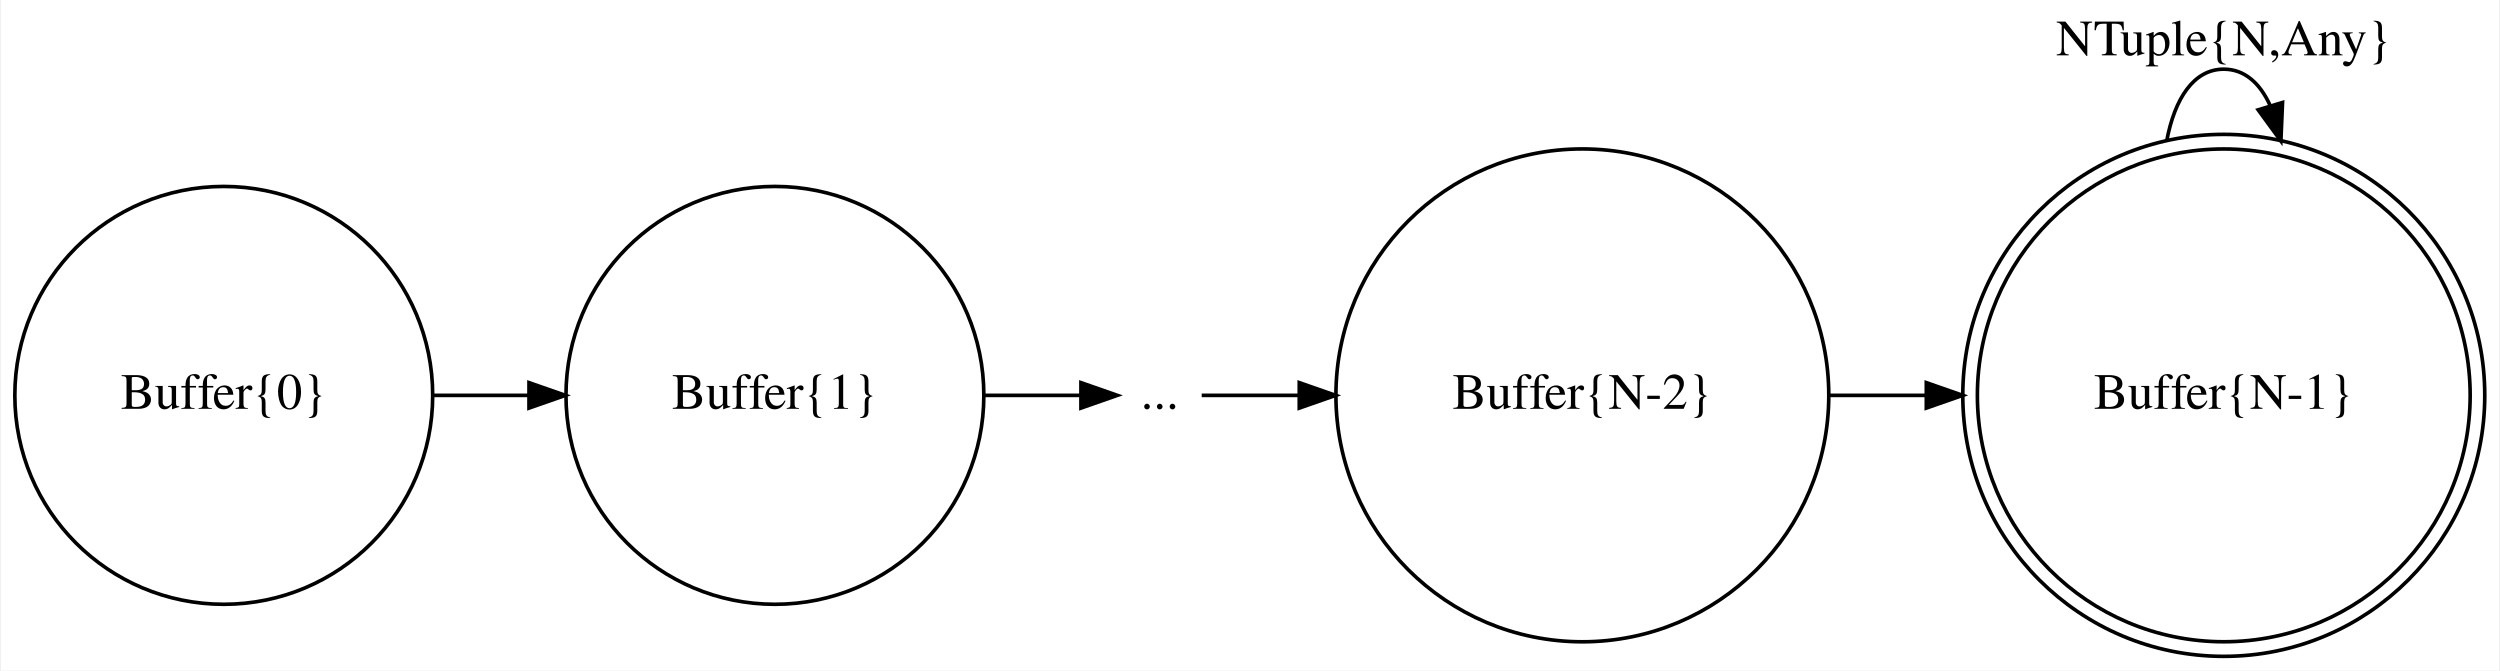
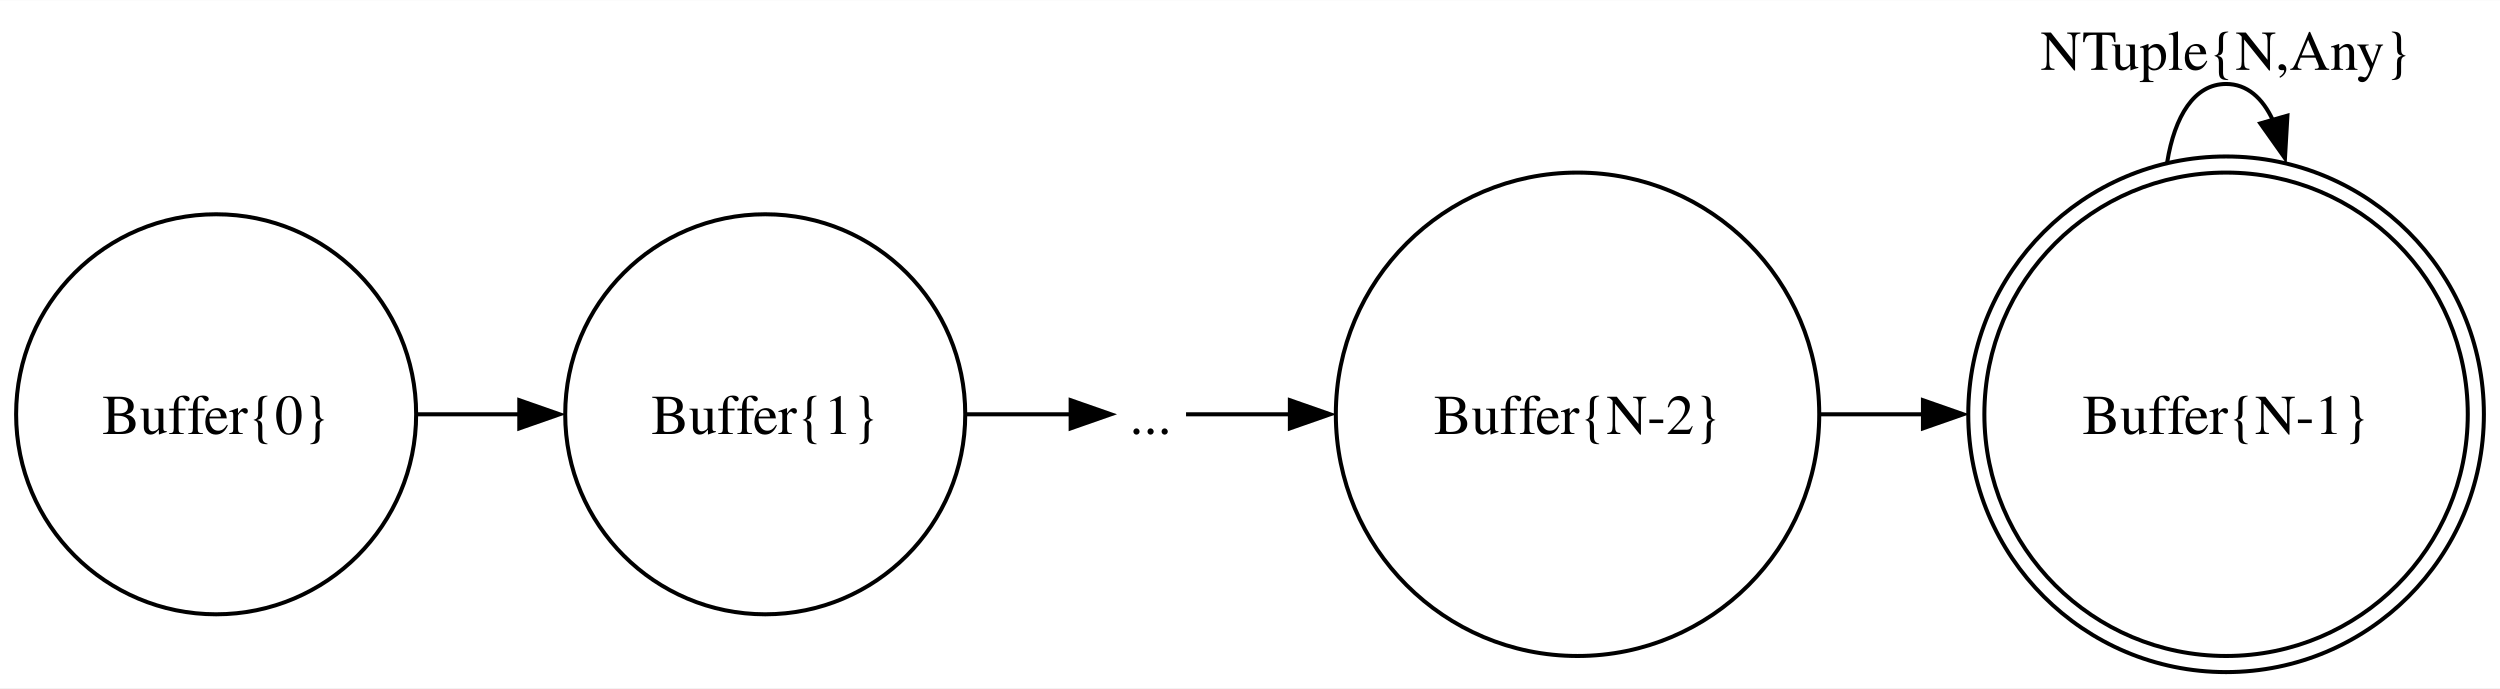
- <svg xmlns="http://www.w3.org/2000/svg" width="686pt" height="184pt" viewBox="0.00 0.00 686.16 184.19">
-   <g id="graph0" class="graph" transform="scale(1 1) rotate(0) translate(4 180.19)">
-     <polygon fill="white" stroke="transparent" points="-4,4 -4,-180.19 682.16,-180.19 682.16,4 -4,4" />
+ <svg xmlns="http://www.w3.org/2000/svg" width="621pt" height="171pt" viewBox="0.00 0.00 620.70 170.82">
+   <g id="graph0" class="graph" transform="scale(1 1) rotate(0) translate(4 166.82)">
+     <polygon fill="white" stroke="none" points="-4,4 -4,-166.82 616.7,-166.82 616.7,4 -4,4" />
    <g id="node1" class="node">
-       <ellipse fill="none" stroke="black" cx="606.56" cy="-71.59" rx="67.68" ry="67.68" />
-       <ellipse fill="none" stroke="black" cx="606.56" cy="-71.59" rx="71.69" ry="71.69" />
-       <text text-anchor="middle" x="606.56" y="-67.89" font-family="Times,serif" font-size="14.00">Buffer{N-1}</text>
+       <ellipse fill="none" stroke="black" cx="548.69" cy="-64.01" rx="60.01" ry="60.01" />
+       <ellipse fill="none" stroke="black" cx="548.69" cy="-64.01" rx="64.01" ry="64.01" />
+       <text text-anchor="middle" x="548.69" y="-59.11" font-family="Times,serif" font-size="14.00">Buffer{N-1}</text>
    </g>
    <g id="edge5" class="edge">
-       <path fill="none" stroke="black" d="M590.88,-141.46C593.07,-153.13 598.3,-161.19 606.56,-161.19 612.24,-161.19 616.49,-157.38 619.3,-151.21" />
-       <polygon fill="black" stroke="black" points="622.7,-152.05 622.25,-141.46 616,-150.02 622.7,-152.05" />
-       <text text-anchor="middle" x="606.56" y="-164.99" font-family="Times,serif" font-size="14.00">NTuple{N,Any}</text>
+       <path fill="none" stroke="black" d="M534.07,-126.59C535.92,-138.01 540.79,-146.02 548.69,-146.02 553.87,-146.02 557.75,-142.57 560.33,-136.97" />
+       <polygon fill="black" stroke="black" points="563.92,-138.16 563.31,-127.59 557.19,-136.23 563.92,-138.16" />
+       <text text-anchor="middle" x="548.69" y="-149.52" font-family="Times,serif" font-size="14.00">NTuple{N,Any}</text>
    </g>
    <g id="node2" class="node">
-       <text text-anchor="middle" x="314.28" y="-67.89" font-family="Times,serif" font-size="14.00"> ... </text>
+       <text text-anchor="middle" x="281.66" y="-59.11" font-family="Times,serif" font-size="14.00"> ... </text>
    </g>
    <g id="node5" class="node">
-       <ellipse fill="none" stroke="black" cx="430.37" cy="-71.59" rx="67.69" ry="67.69" />
-       <text text-anchor="middle" x="430.37" y="-67.89" font-family="Times,serif" font-size="14.00">Buffer{N-2}</text>
+       <ellipse fill="none" stroke="black" cx="387.67" cy="-64.01" rx="60.01" ry="60.01" />
+       <text text-anchor="middle" x="387.67" y="-59.11" font-family="Times,serif" font-size="14.00">Buffer{N-2}</text>
    </g>
    <g id="edge3" class="edge">
-       <path fill="none" stroke="black" d="M325.81,-71.59C332.54,-71.59 341.94,-71.59 352.36,-71.59" />
-       <polygon fill="black" stroke="black" points="352.61,-75.09 362.61,-71.59 352.61,-68.09 352.61,-75.09" />
+       <path fill="none" stroke="black" d="M290.47,-64.01C296.68,-64.01 306.02,-64.01 316.49,-64.01" />
+       <polygon fill="black" stroke="black" points="316.25,-67.51 326.25,-64.01 316.25,-60.51 316.25,-67.51" />
    </g>
    <g id="node3" class="node">
-       <ellipse fill="none" stroke="black" cx="57.19" cy="-71.59" rx="57.39" ry="57.39" />
-       <text text-anchor="middle" x="57.19" y="-67.89" font-family="Times,serif" font-size="14.00">Buffer{0}</text>
+       <ellipse fill="none" stroke="black" cx="49.66" cy="-64.01" rx="49.66" ry="49.66" />
+       <text text-anchor="middle" x="49.66" y="-59.11" font-family="Times,serif" font-size="14.00">Buffer{0}</text>
    </g>
    <g id="node4" class="node">
-       <ellipse fill="none" stroke="black" cx="208.58" cy="-71.59" rx="57.39" ry="57.39" />
-       <text text-anchor="middle" x="208.58" y="-67.89" font-family="Times,serif" font-size="14.00">Buffer{1}</text>
+       <ellipse fill="none" stroke="black" cx="185.99" cy="-64.01" rx="49.66" ry="49.66" />
+       <text text-anchor="middle" x="185.99" y="-59.11" font-family="Times,serif" font-size="14.00">Buffer{1}</text>
    </g>
    <g id="edge1" class="edge">
-       <path fill="none" stroke="black" d="M114.67,-71.59C123.22,-71.59 132.12,-71.59 140.86,-71.59" />
-       <polygon fill="black" stroke="black" points="141.03,-75.09 151.03,-71.59 141.03,-68.09 141.03,-75.09" />
+       <path fill="none" stroke="black" d="M99.54,-64.01C107.87,-64.01 116.61,-64.01 125.19,-64.01" />
+       <polygon fill="black" stroke="black" points="124.93,-67.51 134.93,-64.01 124.93,-60.51 124.93,-67.51" />
    </g>
    <g id="edge2" class="edge">
-       <path fill="none" stroke="black" d="M265.98,-71.59C275.43,-71.59 284.67,-71.59 292.45,-71.59" />
-       <polygon fill="black" stroke="black" points="292.64,-75.09 302.64,-71.59 292.64,-68.09 292.64,-75.09" />
+       <path fill="none" stroke="black" d="M236.02,-64.01C245.21,-64.01 254.28,-64.01 261.82,-64.01" />
+       <polygon fill="black" stroke="black" points="261.82,-67.51 271.82,-64.01 261.82,-60.51 261.82,-67.51" />
    </g>
    <g id="edge4" class="edge">
-       <path fill="none" stroke="black" d="M498.22,-71.59C506.93,-71.59 515.93,-71.59 524.84,-71.59" />
-       <polygon fill="black" stroke="black" points="524.85,-75.09 534.85,-71.59 524.85,-68.09 524.85,-75.09" />
+       <path fill="none" stroke="black" d="M447.88,-64.01C456.26,-64.01 464.97,-64.01 473.59,-64.01" />
+       <polygon fill="black" stroke="black" points="473.43,-67.51 483.43,-64.01 473.43,-60.51 473.43,-67.51" />
    </g>
  </g>
</svg>
